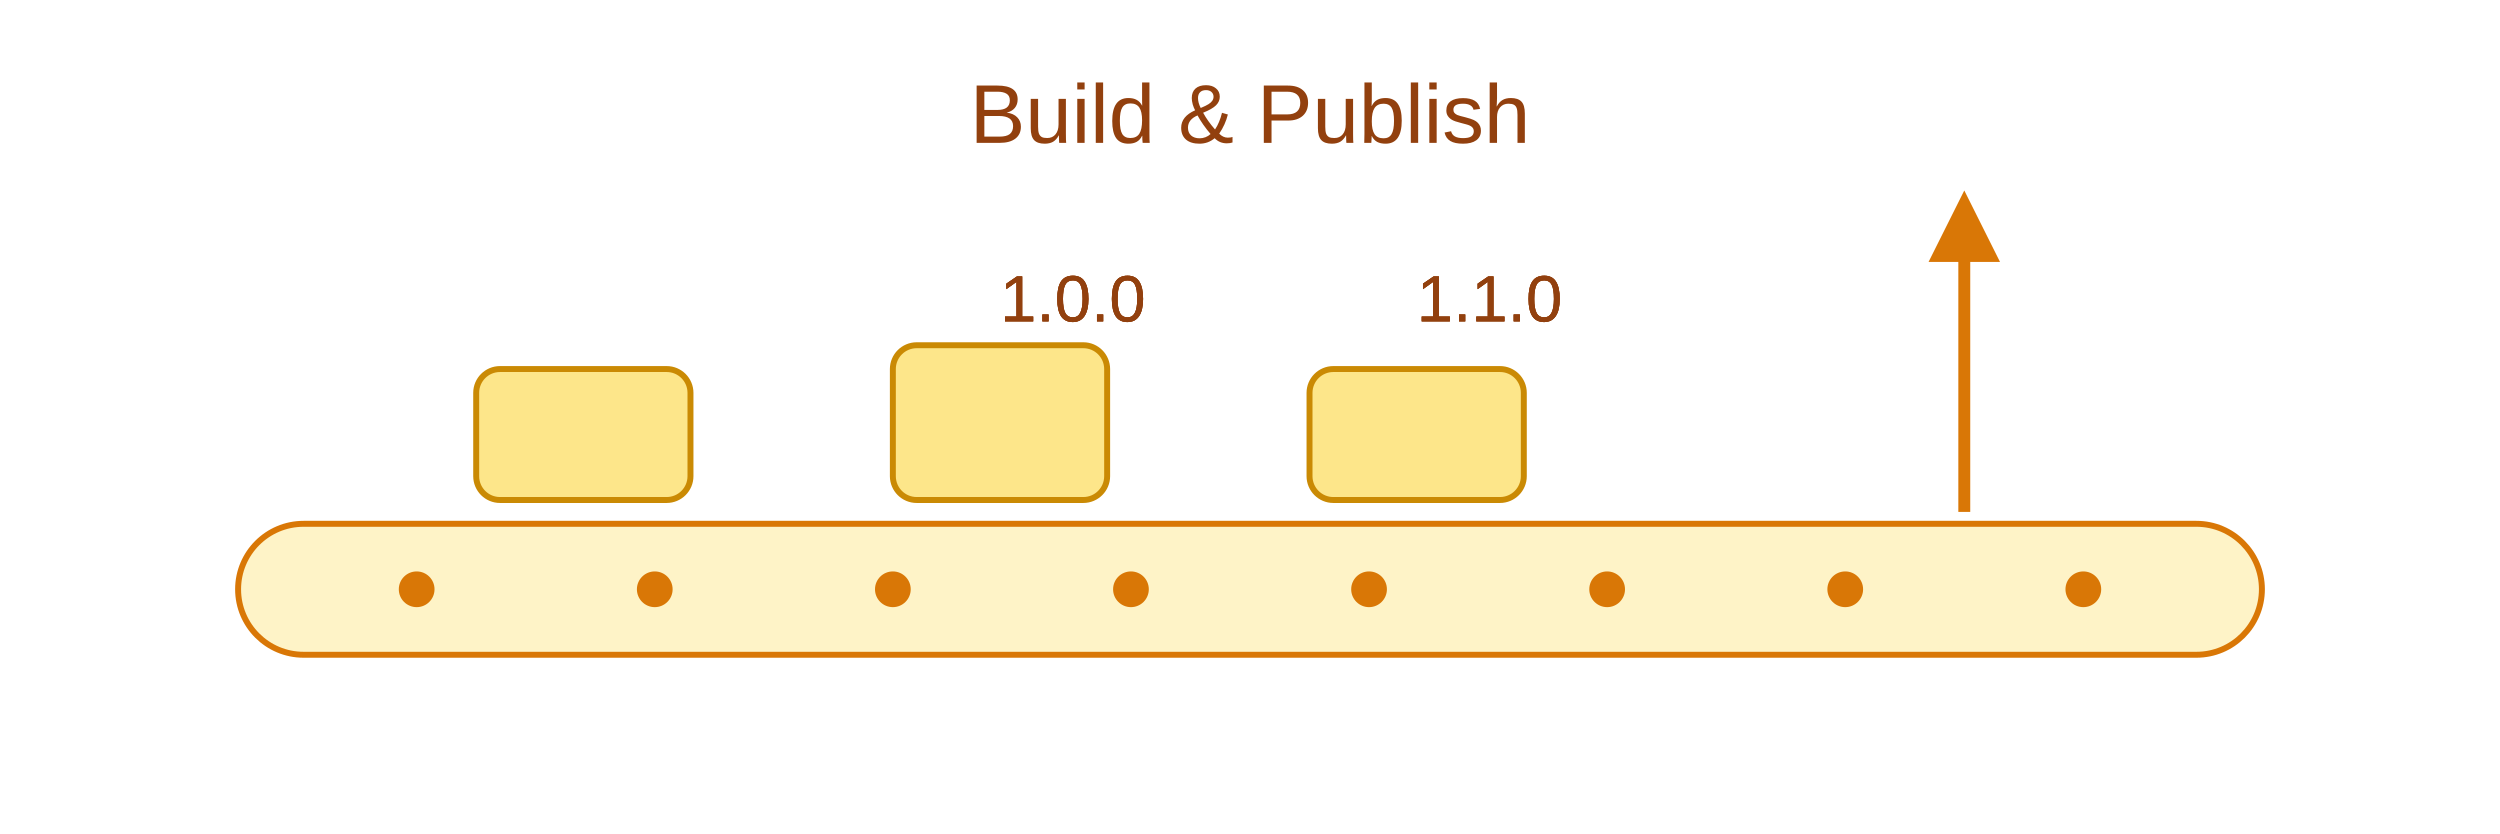
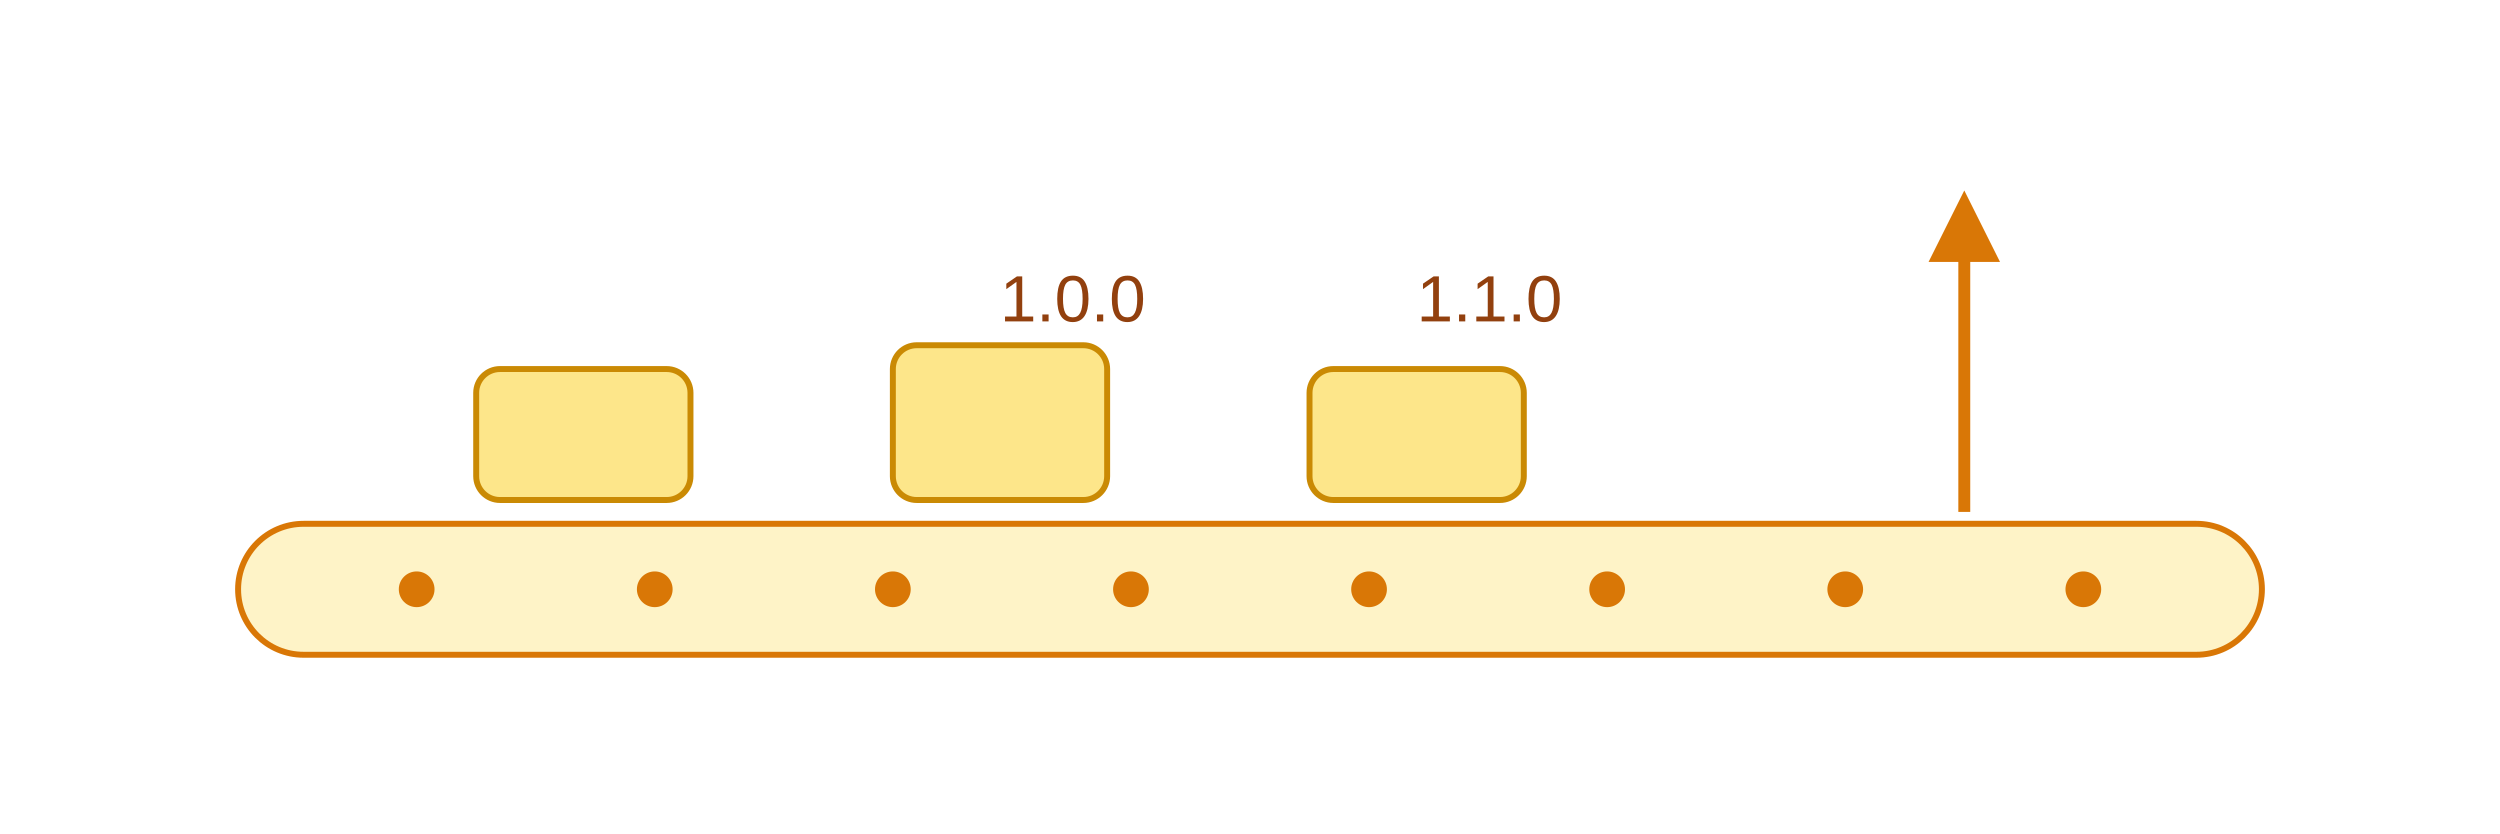
<svg xmlns="http://www.w3.org/2000/svg" width="420" height="140" viewBox="0 0 420 140">
  <rect x="40" y="88" width="340" height="22" rx="11" fill="#FEF3C7" stroke="#D97706" />
  <circle cx="70" cy="99" r="3" fill="#D97706" />
  <circle cx="110" cy="99" r="3" fill="#D97706" />
  <circle cx="150" cy="99" r="3" fill="#D97706" />
  <circle cx="190" cy="99" r="3" fill="#D97706" />
  <circle cx="230" cy="99" r="3" fill="#D97706" />
  <circle cx="270" cy="99" r="3" fill="#D97706" />
  <circle cx="310" cy="99" r="3" fill="#D97706" />
  <circle cx="350" cy="99" r="3" fill="#D97706" />
  <rect x="80" y="62" width="36" height="22" rx="4" fill="#FDE68A" stroke="#CA8A04" />
  <rect x="150" y="58" width="36" height="26" rx="4" fill="#FDE68A" stroke="#CA8A04" />
  <rect x="220" y="62" width="36" height="22" rx="4" fill="#FDE68A" stroke="#CA8A04" />
  <text x="168" y="54" font-family="Arial, Helvetica, sans-serif" font-size="11" fill="#92400E">1.0.0</text>
  <text x="238" y="54" font-family="Arial, Helvetica, sans-serif" font-size="11" fill="#92400E">1.1.0</text>
  <path d="M330,86 L330,42" stroke="#D97706" stroke-width="2" />
  <polygon points="330,32 324,44 336,44" fill="#D97706" />
-   <text x="168" y="54" font-family="Arial, Helvetica, sans-serif" font-size="11" fill="#92400E">1.0.0</text>
-   <text x="238" y="54" font-family="Arial, Helvetica, sans-serif" font-size="11" fill="#92400E">1.1.0</text>
-   <text x="168" y="54" font-family="Arial, Helvetica, sans-serif" font-size="11" fill="#92400E">1.0.0</text>
-   <text x="238" y="54" font-family="Arial, Helvetica, sans-serif" font-size="11" fill="#92400E">1.1.0</text>
-   <text x="210" y="24" text-anchor="middle" font-family="Arial, Helvetica, sans-serif" font-size="14" fill="#92400E">Build &amp; Publish</text>
</svg>
